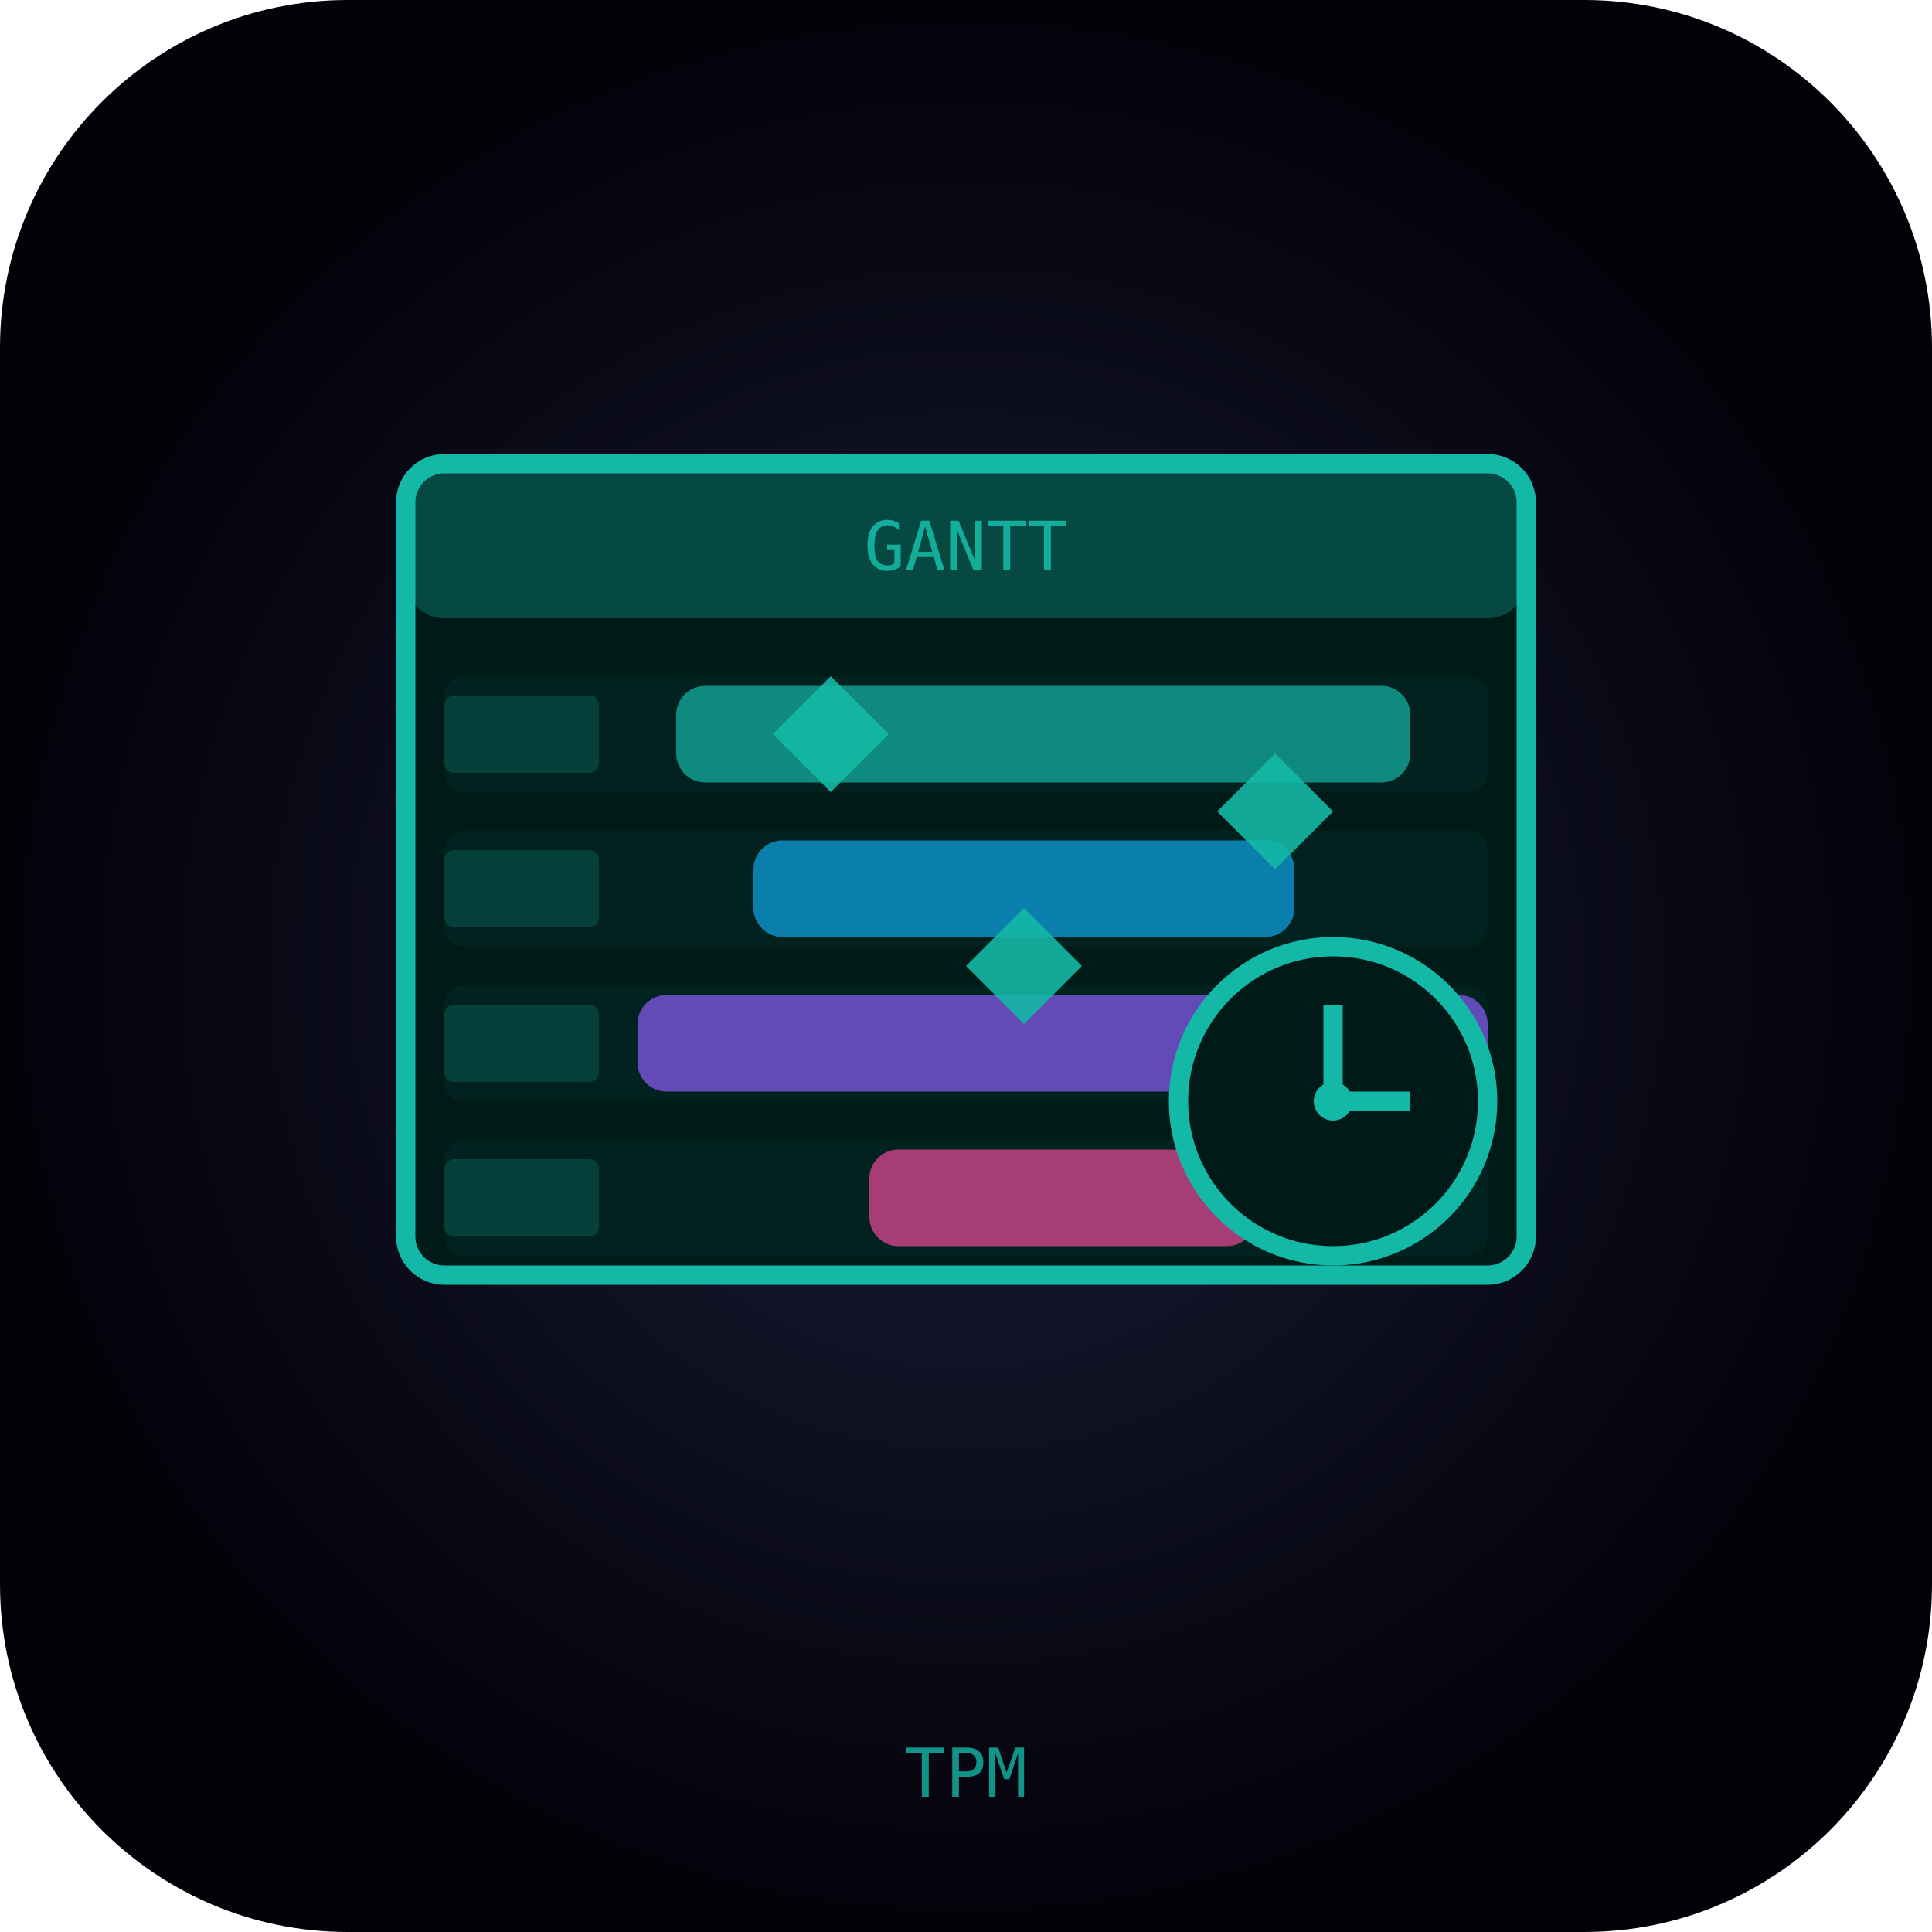
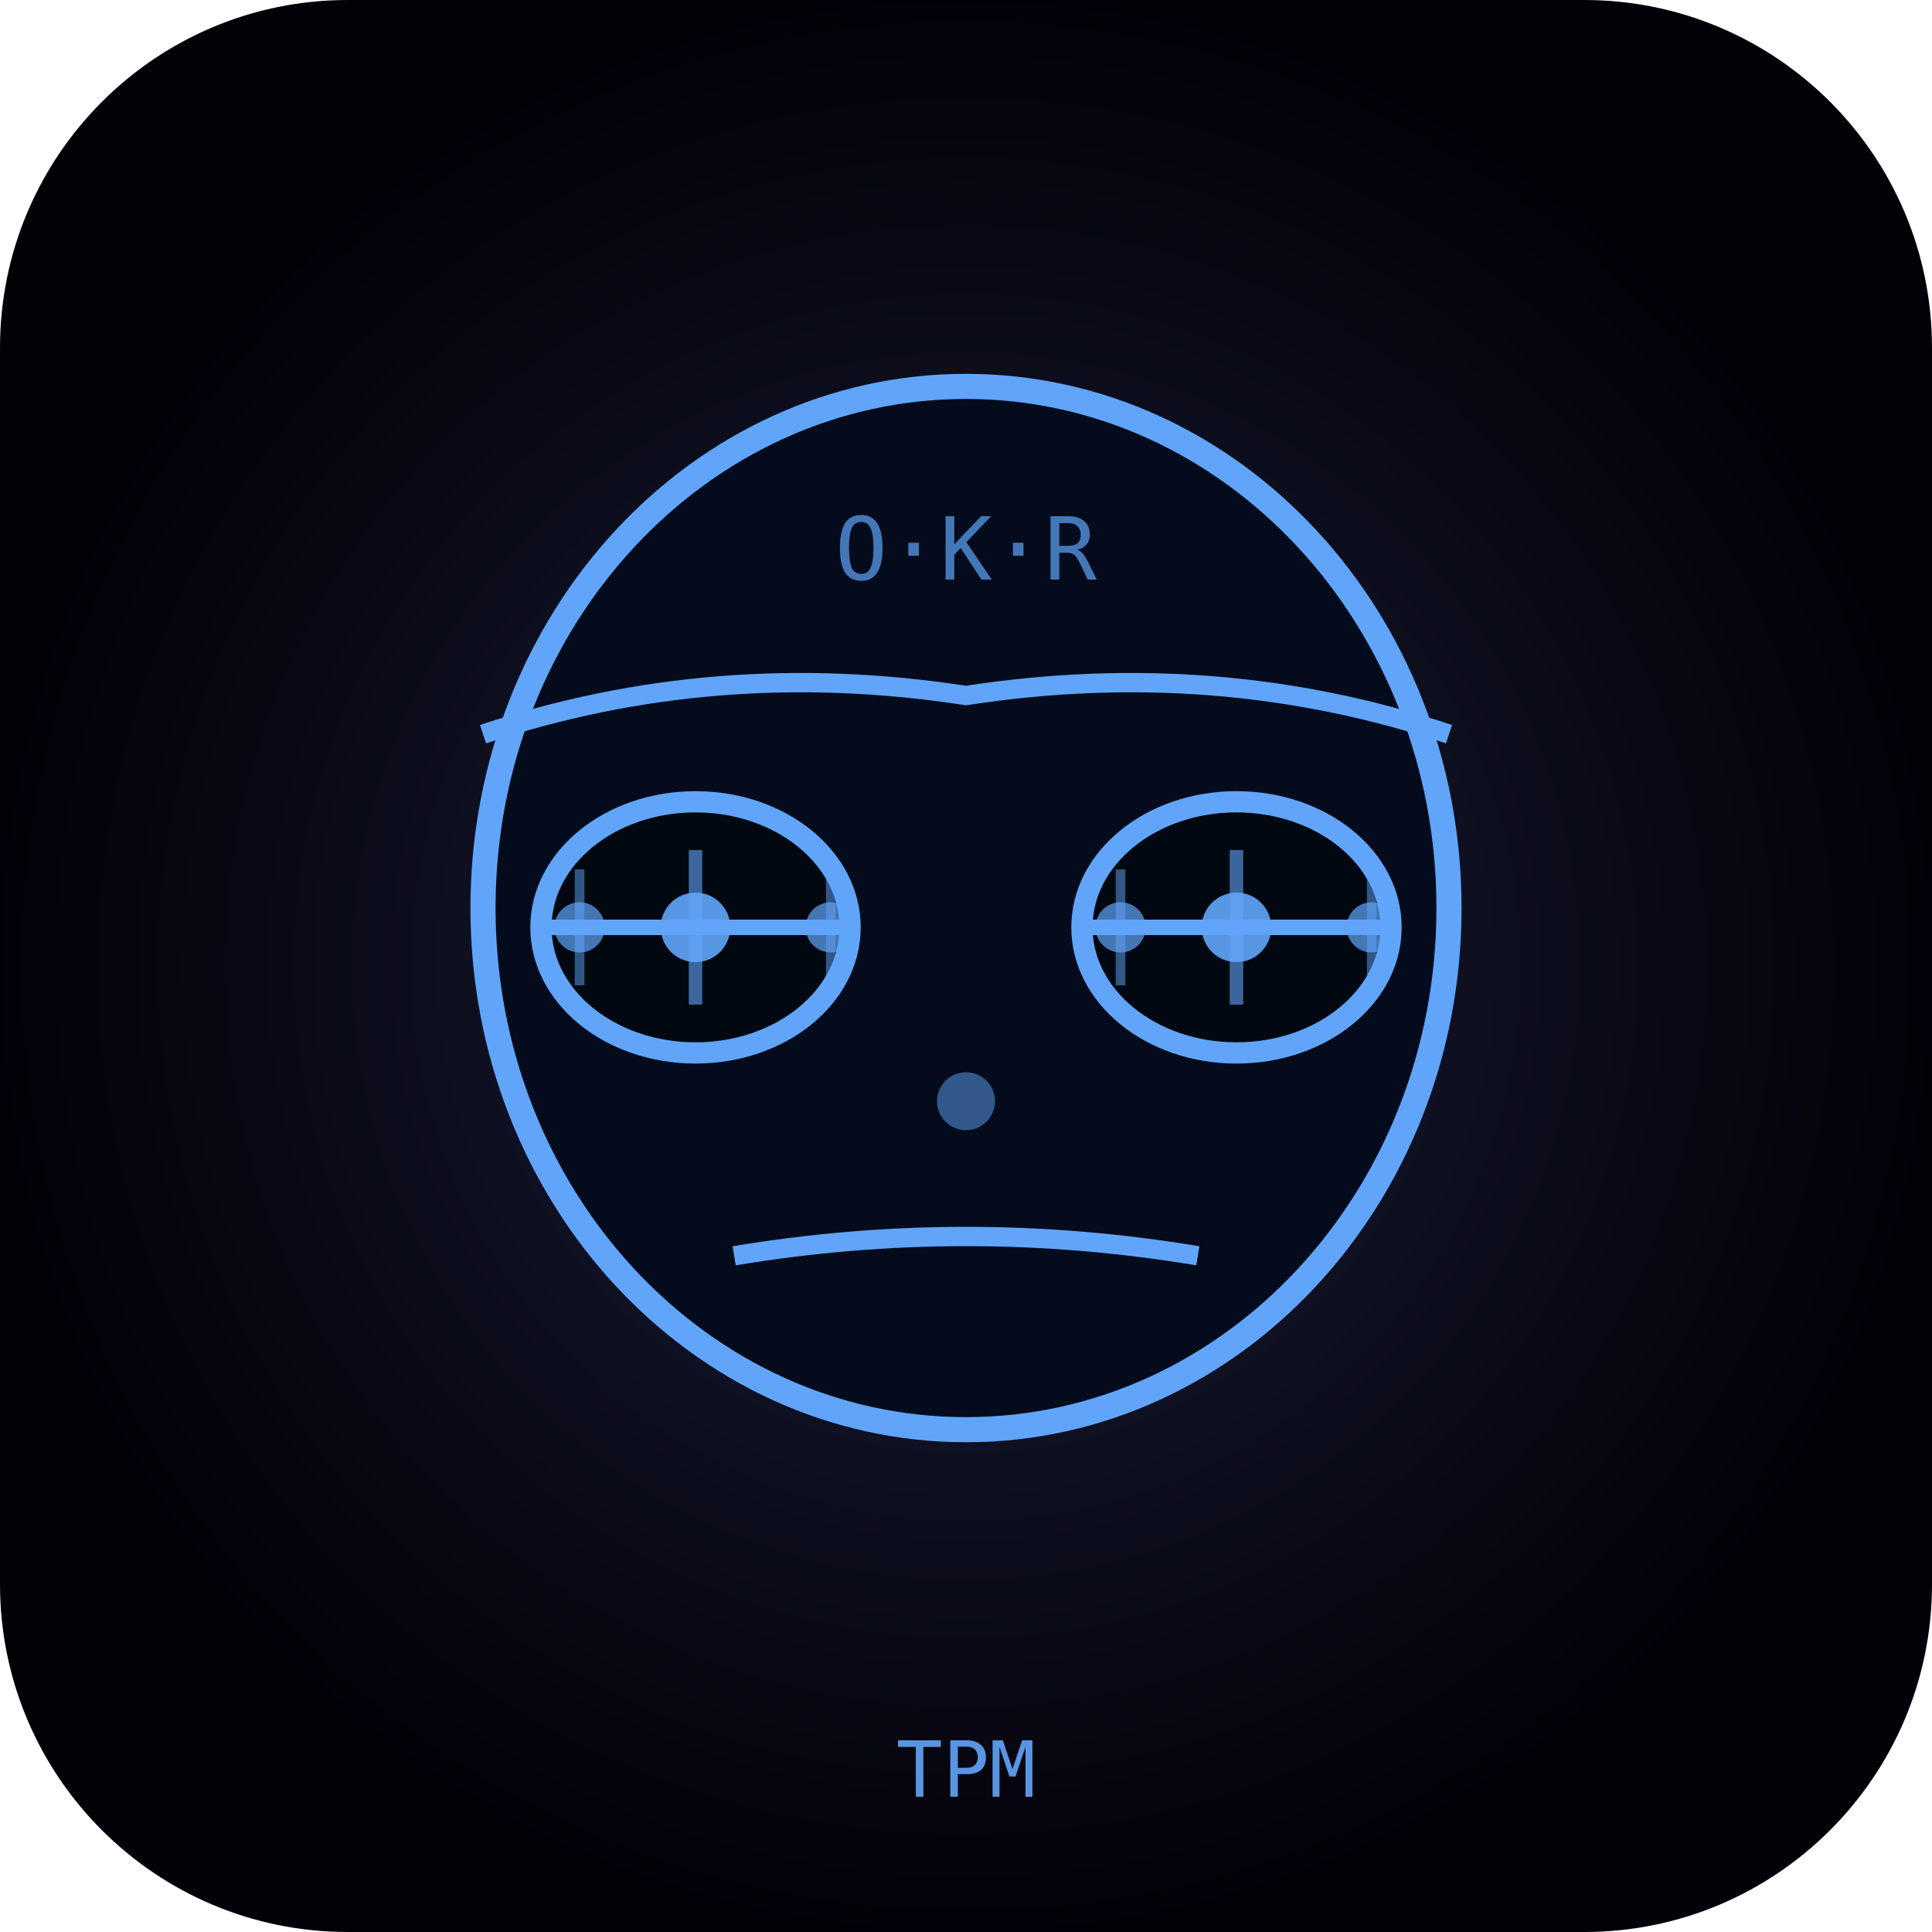
<svg xmlns="http://www.w3.org/2000/svg" viewBox="0 0 100 100" width="200" height="200">
  <defs>
    <radialGradient id="bg" cx="50%" cy="50%" r="50%">
      <stop offset="0%" stop-color="#1a1f3a" />
      <stop offset="100%" stop-color="#030108" />
    </radialGradient>
  </defs>
  <rect width="100" height="100" rx="18" fill="url(#bg)" />
-   <rect x="21" y="24" width="58" height="42" rx="2" fill="#001a18" stroke="#14B8A6" stroke-width="1" />
-   <rect x="21" y="24" width="58" height="8" rx="2" fill="#14B8A6" opacity="0.3" />
-   <text x="50" y="29.5" text-anchor="middle" font-family="monospace" font-size="3.5" fill="#14B8A6" opacity="0.9">GANTT</text>
-   <rect x="23" y="35" width="54" height="6" rx="1" fill="rgba(20,184,166,0.05)" />
-   <rect x="35" y="35.5" width="38" height="5" rx="1.5" fill="#14B8A6" opacity="0.7" />
-   <rect x="23" y="36" width="8" height="4" rx="0.5" fill="#14B8A6" opacity="0.2" />
-   <rect x="23" y="43" width="54" height="6" rx="1" fill="rgba(20,184,166,0.05)" />
-   <rect x="39" y="43.5" width="28" height="5" rx="1.5" fill="#0ea5e9" opacity="0.7" />
-   <rect x="23" y="44" width="8" height="4" rx="0.5" fill="#14B8A6" opacity="0.2" />
-   <rect x="23" y="51" width="54" height="6" rx="1" fill="rgba(20,184,166,0.05)" />
-   <rect x="33" y="51.5" width="44" height="5" rx="1.5" fill="#8b5cf6" opacity="0.7" />
-   <rect x="23" y="52" width="8" height="4" rx="0.5" fill="#14B8A6" opacity="0.2" />
-   <rect x="23" y="59" width="54" height="6" rx="1" fill="rgba(20,184,166,0.05)" />
-   <rect x="45" y="59.5" width="20" height="5" rx="1.5" fill="#ec4899" opacity="0.7" />
-   <rect x="23" y="60" width="8" height="4" rx="0.5" fill="#14B8A6" opacity="0.2" />
-   <path d="M43,35 L46,38 L43,41 L40,38 Z" fill="#14B8A6" opacity="0.9" />
-   <path d="M53,47 L56,50 L53,53 L50,50 Z" fill="#14B8A6" opacity="0.9" />
-   <path d="M66,39 L69,42 L66,45 L63,42 Z" fill="#14B8A6" opacity="0.9" />
-   <circle cx="69" cy="57" r="8" fill="#001a18" stroke="#14B8A6" stroke-width="1" />
-   <line x1="69" y1="57" x2="69" y2="52" stroke="#14B8A6" stroke-width="1" />
-   <line x1="69" y1="57" x2="73" y2="57" stroke="#14B8A6" stroke-width="1" />
-   <circle cx="69" cy="57" r="1" fill="#14B8A6" />
-   <text x="50" y="93" text-anchor="middle" font-family="monospace" font-size="3.5" fill="#14B8A6" opacity="0.8">TPM</text>
+   <ellipse cx="50" cy="47" rx="25" ry="27" fill="#040b1c" stroke="#60a5fa" stroke-width="1.3" />
+   <text x="50" y="30" text-anchor="middle" font-family="monospace" font-size="4.5" fill="#60a5fa" opacity="0.7">O·K·R</text>
+   <path d="M25,38 Q37,34 50,36 Q63,34 75,38" fill="none" stroke="#60a5fa" stroke-width="1" />
+   <ellipse cx="36" cy="48" rx="8" ry="6.5" fill="#020811" stroke="#60a5fa" stroke-width="1.1" />
+   <line x1="28.5" y1="48" x2="43.5" y2="48" stroke="#60a5fa" stroke-width="0.8" />
+   <circle cx="30" cy="48" r="1.3" fill="#60a5fa" opacity="0.7" />
+   <circle cx="36" cy="48" r="1.8" fill="#60a5fa" opacity="0.9" />
+   <circle cx="43" cy="48" r="1.3" fill="#60a5fa" opacity="0.7" />
+   <line x1="30" y1="45" x2="30" y2="51" stroke="#60a5fa" stroke-width="0.5" opacity="0.5" />
+   <line x1="36" y1="44" x2="36" y2="52" stroke="#60a5fa" stroke-width="0.7" opacity="0.6" />
+   <line x1="43" y1="45" x2="43" y2="51" stroke="#60a5fa" stroke-width="0.5" opacity="0.5" />
+   <ellipse cx="64" cy="48" rx="8" ry="6.5" fill="#020811" stroke="#60a5fa" stroke-width="1.1" />
+   <line x1="56.5" y1="48" x2="71.5" y2="48" stroke="#60a5fa" stroke-width="0.8" />
+   <circle cx="58" cy="48" r="1.3" fill="#60a5fa" opacity="0.7" />
+   <circle cx="64" cy="48" r="1.8" fill="#60a5fa" opacity="0.9" />
+   <circle cx="71" cy="48" r="1.3" fill="#60a5fa" opacity="0.7" />
+   <line x1="58" y1="45" x2="58" y2="51" stroke="#60a5fa" stroke-width="0.5" opacity="0.5" />
+   <line x1="64" y1="44" x2="64" y2="52" stroke="#60a5fa" stroke-width="0.7" opacity="0.6" />
+   <line x1="71" y1="45" x2="71" y2="51" stroke="#60a5fa" stroke-width="0.5" opacity="0.5" />
+   <circle cx="50" cy="57" r="1.5" fill="#60a5fa" opacity="0.5" />
+   <path d="M38,65 Q50,63 62,65" stroke="#60a5fa" stroke-width="1" fill="none" />
+   <text x="50" y="93" text-anchor="middle" font-family="monospace" font-size="4" fill="#60a5fa" opacity="0.9">TPM</text>
</svg>
